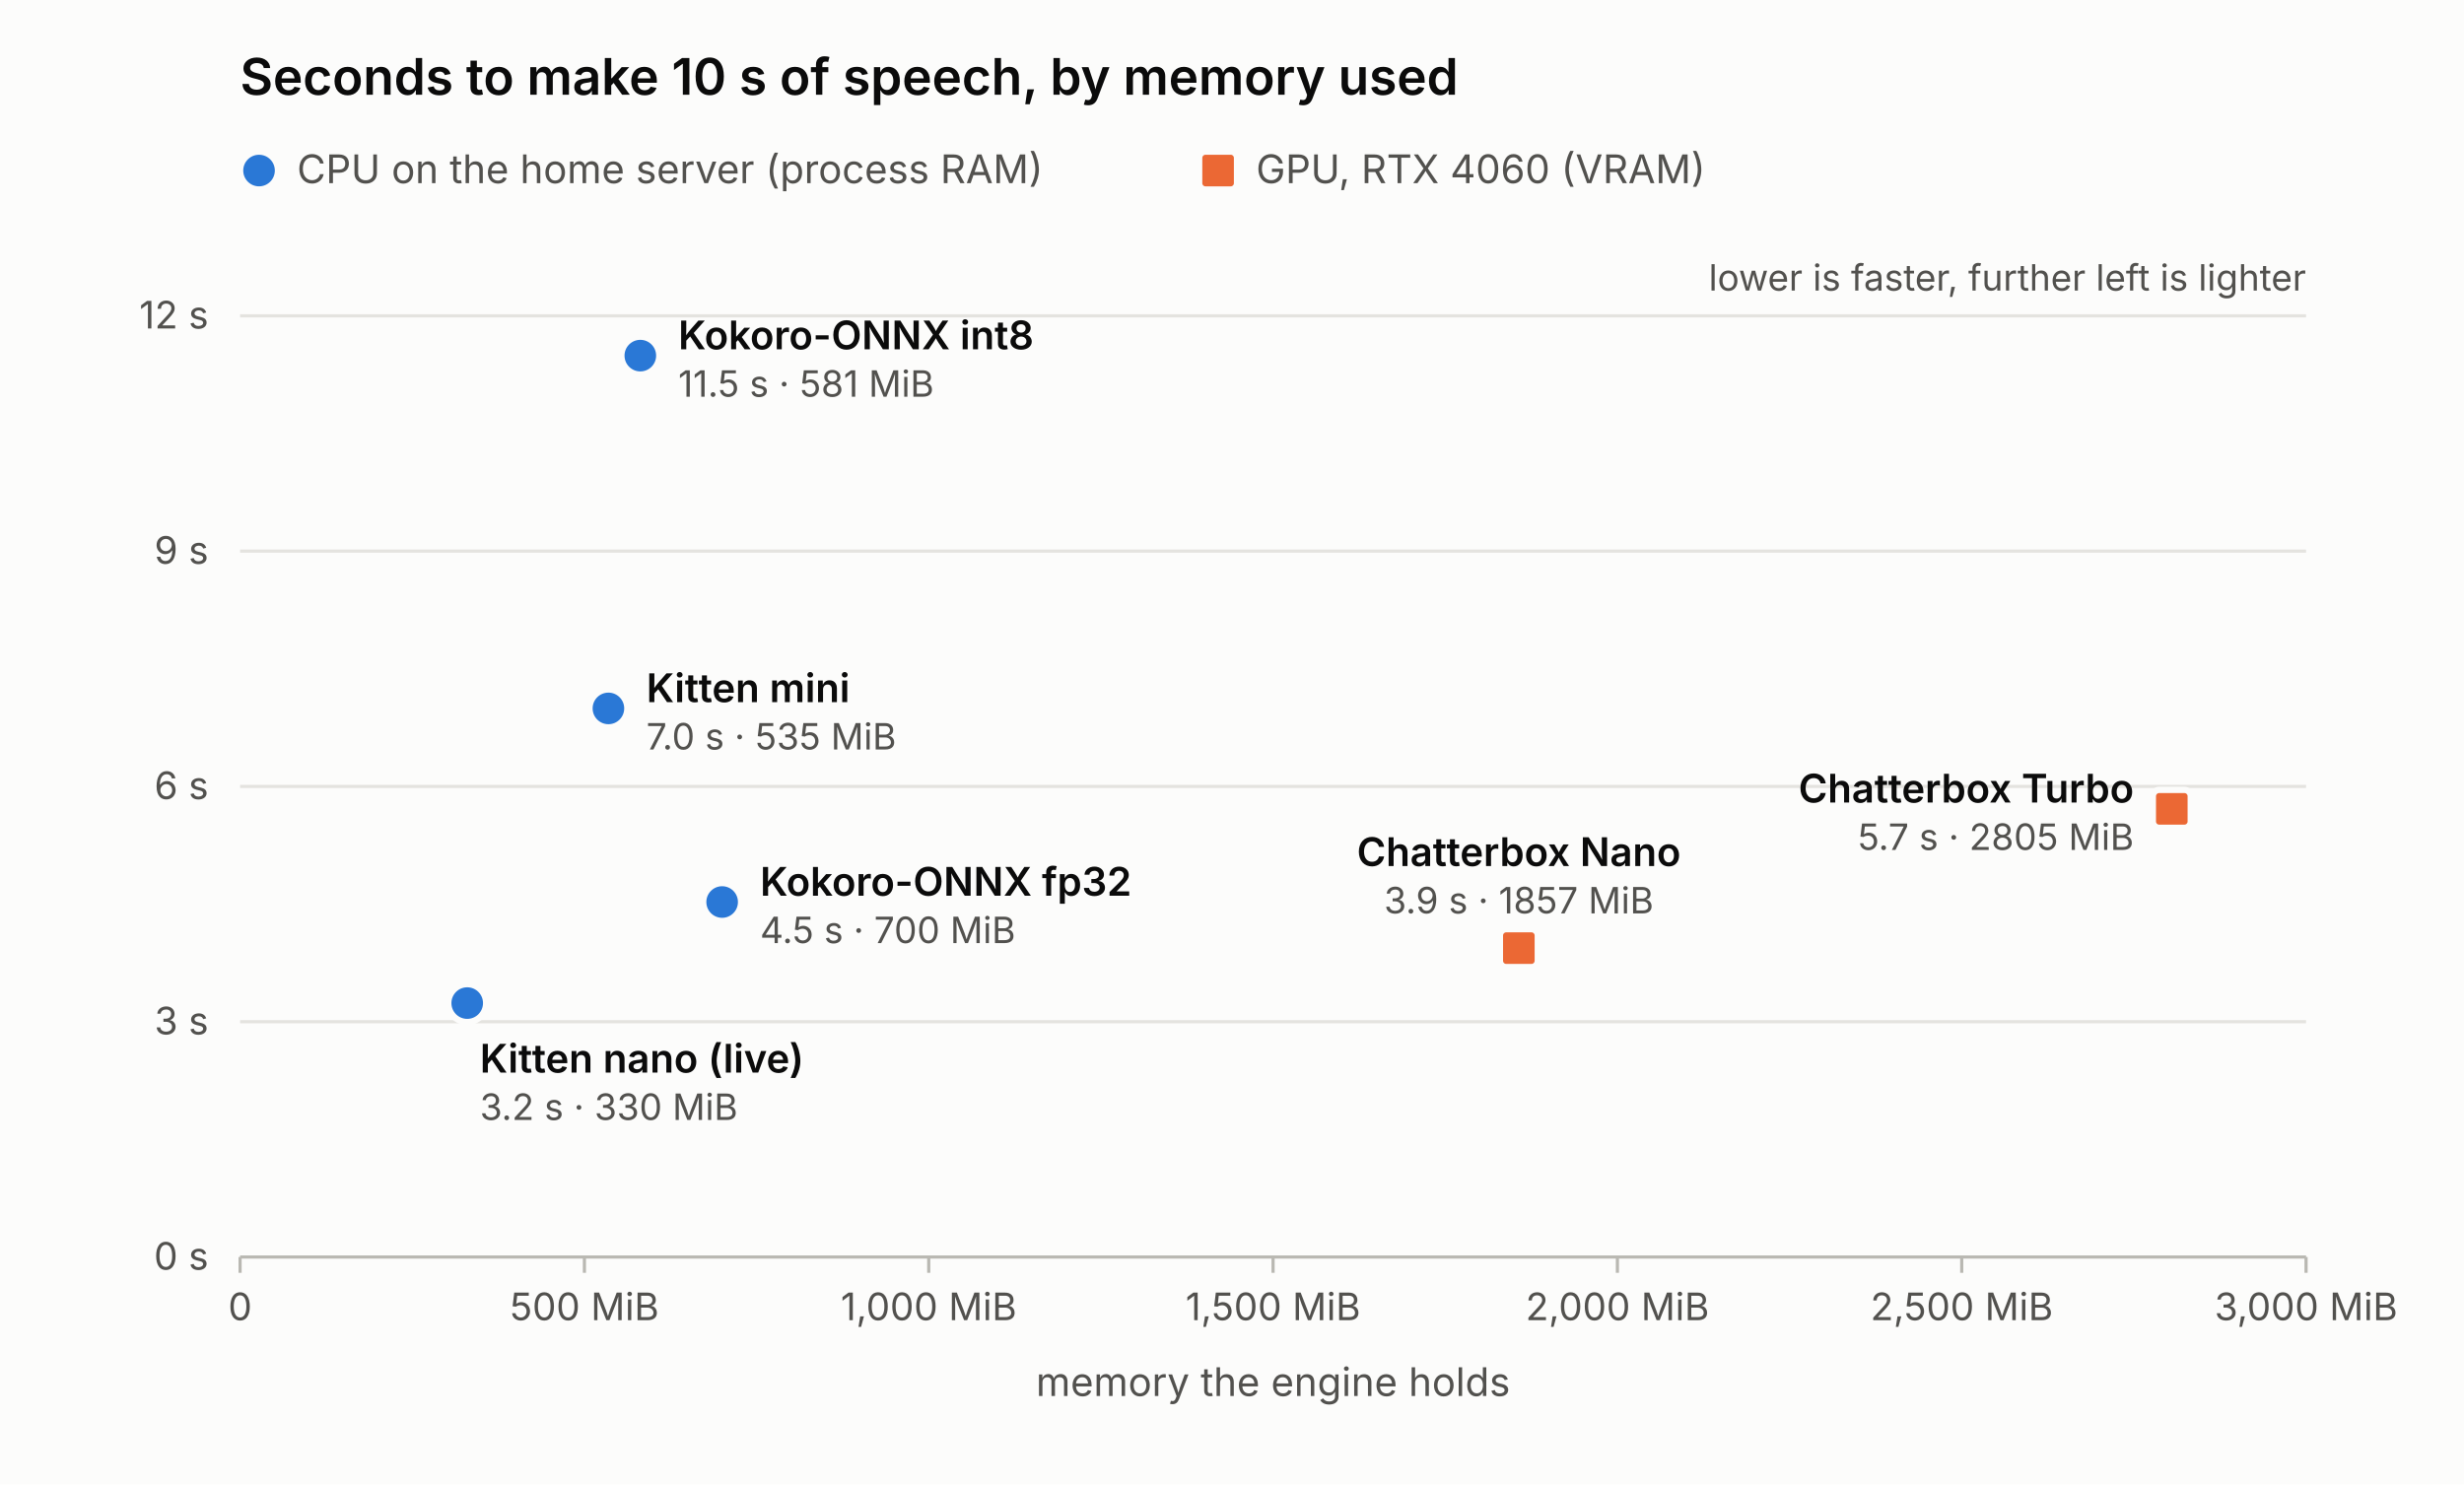
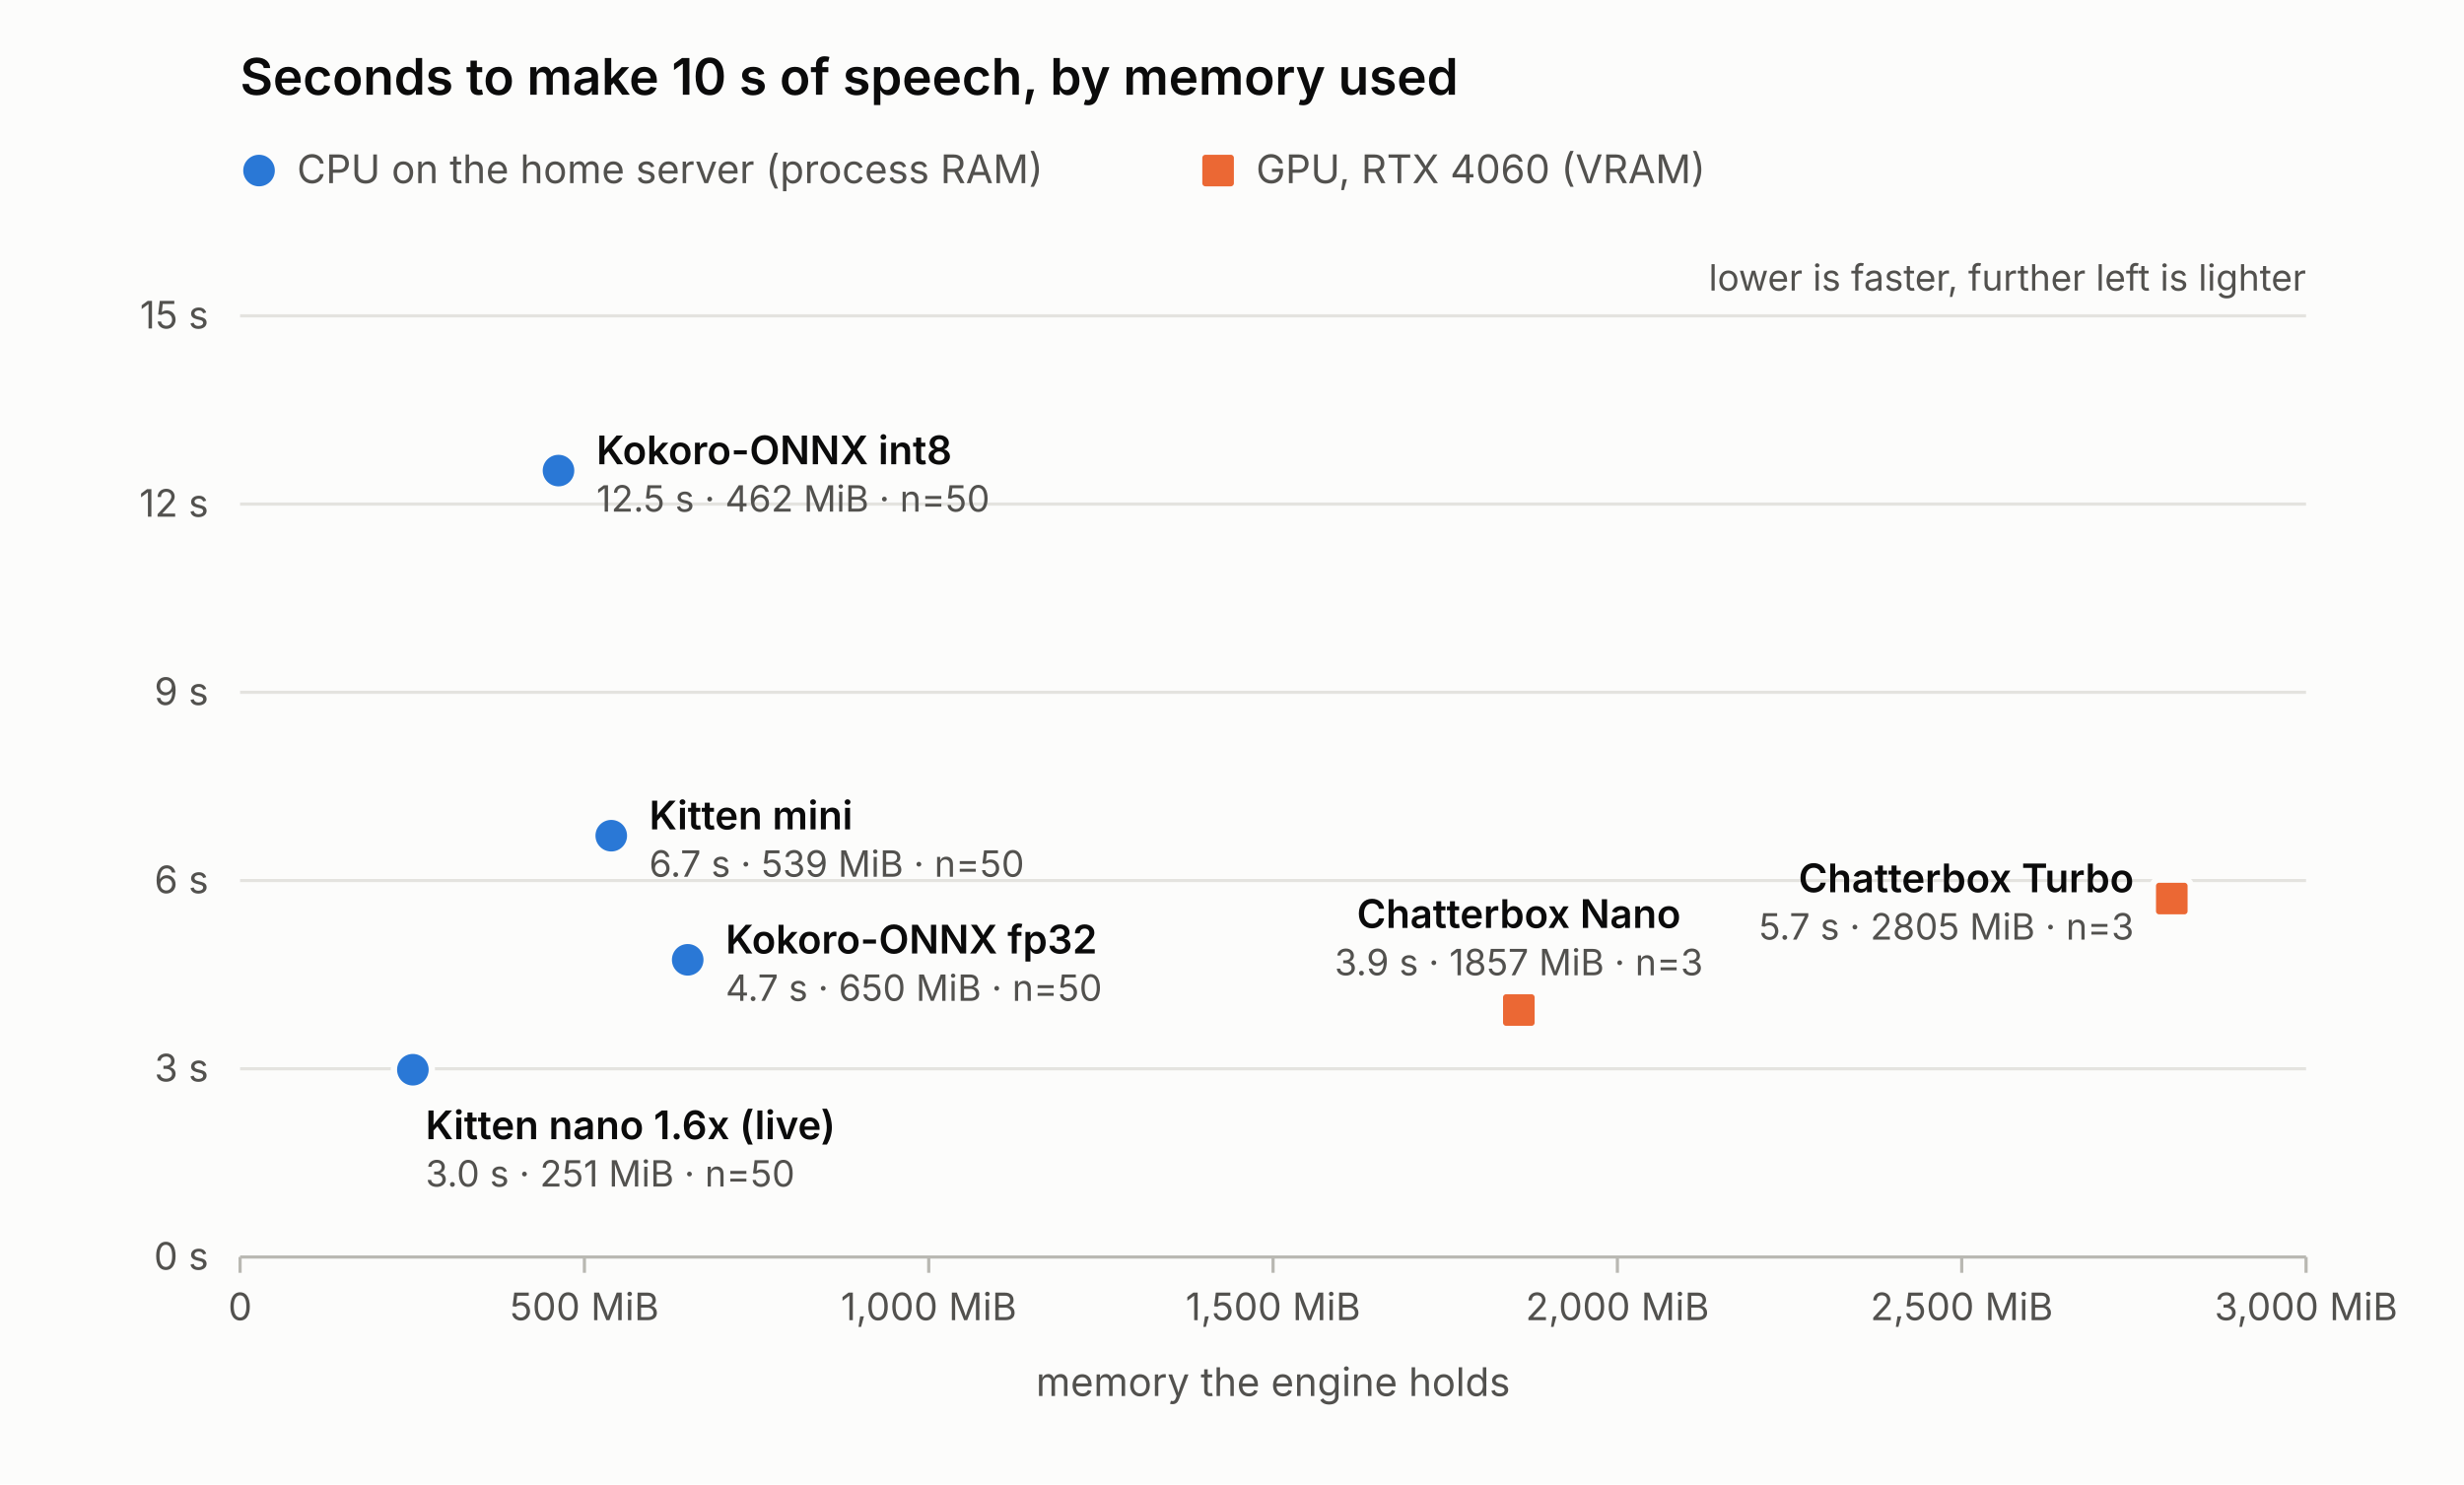
<svg xmlns="http://www.w3.org/2000/svg" viewBox="0 0 780 470" width="780" height="470" role="img" aria-labelledby="t d" font-family="system-ui, -apple-system, Segoe UI, sans-serif">
  <rect width="780" height="470" fill="#fcfcfb" />
  <text x="76" y="30" font-size="16" font-weight="600" fill="#0b0b0b">Seconds to make 10 s of speech, by memory used</text>
  <circle cx="82.0" cy="54.0" r="6" fill="#2a78d6" stroke="#fcfcfb" stroke-width="2" />
  <text x="94" y="58" font-size="12.5" fill="#52514e">CPU on the home server (process RAM)</text>
  <rect x="379.6" y="48.0" width="12" height="12" rx="2" fill="#eb6834" stroke="#fcfcfb" stroke-width="2" />
  <text x="397.6" y="58" font-size="12.5" fill="#52514e">GPU, RTX 4060 (VRAM)</text>
  <line x1="76" x2="730" y1="398.0" y2="398.0" stroke="#b9b8b2" stroke-width="1" />
  <text x="66" y="402.0" font-size="12" text-anchor="end" fill="#52514e">0 s</text>
-   <line x1="76" x2="730" y1="323.5" y2="323.5" stroke="#e4e3df" stroke-width="1" />
-   <text x="66" y="327.5" font-size="12" text-anchor="end" fill="#52514e">3 s</text>
-   <line x1="76" x2="730" y1="249.0" y2="249.0" stroke="#e4e3df" stroke-width="1" />
-   <text x="66" y="253.0" font-size="12" text-anchor="end" fill="#52514e">6 s</text>
-   <line x1="76" x2="730" y1="174.5" y2="174.5" stroke="#e4e3df" stroke-width="1" />
-   <text x="66" y="178.5" font-size="12" text-anchor="end" fill="#52514e">9 s</text>
+   <line x1="76" x2="730" y1="338.4" y2="338.4" stroke="#e4e3df" stroke-width="1" />
+   <text x="66" y="342.4" font-size="12" text-anchor="end" fill="#52514e">3 s</text>
+   <line x1="76" x2="730" y1="278.8" y2="278.8" stroke="#e4e3df" stroke-width="1" />
+   <text x="66" y="282.8" font-size="12" text-anchor="end" fill="#52514e">6 s</text>
+   <line x1="76" x2="730" y1="219.2" y2="219.2" stroke="#e4e3df" stroke-width="1" />
+   <text x="66" y="223.2" font-size="12" text-anchor="end" fill="#52514e">9 s</text>
+   <line x1="76" x2="730" y1="159.6" y2="159.6" stroke="#e4e3df" stroke-width="1" />
+   <text x="66" y="163.6" font-size="12" text-anchor="end" fill="#52514e">12 s</text>
  <line x1="76" x2="730" y1="100.0" y2="100.0" stroke="#e4e3df" stroke-width="1" />
-   <text x="66" y="104.0" font-size="12" text-anchor="end" fill="#52514e">12 s</text>
+   <text x="66" y="104.0" font-size="12" text-anchor="end" fill="#52514e">15 s</text>
  <line x1="76.0" x2="76.0" y1="398" y2="403" stroke="#b9b8b2" />
  <text x="76.0" y="418" font-size="12" text-anchor="middle" fill="#52514e">0</text>
  <line x1="185.0" x2="185.0" y1="398" y2="403" stroke="#b9b8b2" />
  <text x="185.0" y="418" font-size="12" text-anchor="middle" fill="#52514e">500 MiB</text>
  <line x1="294.0" x2="294.0" y1="398" y2="403" stroke="#b9b8b2" />
  <text x="294.0" y="418" font-size="12" text-anchor="middle" fill="#52514e">1,000 MiB</text>
  <line x1="403.0" x2="403.0" y1="398" y2="403" stroke="#b9b8b2" />
  <text x="403.0" y="418" font-size="12" text-anchor="middle" fill="#52514e">1,500 MiB</text>
  <line x1="512.0" x2="512.0" y1="398" y2="403" stroke="#b9b8b2" />
  <text x="512.0" y="418" font-size="12" text-anchor="middle" fill="#52514e">2,000 MiB</text>
  <line x1="621.0" x2="621.0" y1="398" y2="403" stroke="#b9b8b2" />
  <text x="621.0" y="418" font-size="12" text-anchor="middle" fill="#52514e">2,500 MiB</text>
  <line x1="730.0" x2="730.0" y1="398" y2="403" stroke="#b9b8b2" />
  <text x="730.0" y="418" font-size="12" text-anchor="middle" fill="#52514e">3,000 MiB</text>
  <text x="403.0" y="442" font-size="12.5" text-anchor="middle" fill="#52514e">memory the engine holds</text>
  <text x="730" y="92" font-size="11.5" text-anchor="end" fill="#52514e">lower is faster, further left is lighter</text>
-   <circle cx="147.9" cy="317.6" r="6" fill="#2a78d6" stroke="#fcfcfb" stroke-width="2" />
-   <text x="151.9" y="339.6" font-size="12.5" font-weight="600" text-anchor="start" fill="#0b0b0b">Kitten nano (live)</text>
-   <text x="151.9" y="354.6" font-size="11.5" text-anchor="start" fill="#52514e">3.2 s · 330 MiB</text>
-   <circle cx="192.6" cy="224.3" r="6" fill="#2a78d6" stroke="#fcfcfb" stroke-width="2" />
-   <text x="204.6" y="222.3" font-size="12.5" font-weight="600" text-anchor="start" fill="#0b0b0b">Kitten mini</text>
-   <text x="204.6" y="237.3" font-size="11.5" text-anchor="start" fill="#52514e">7.0 s · 535 MiB</text>
-   <circle cx="202.7" cy="112.6" r="6" fill="#2a78d6" stroke="#fcfcfb" stroke-width="2" />
-   <text x="214.7" y="110.6" font-size="12.5" font-weight="600" text-anchor="start" fill="#0b0b0b">Kokoro-ONNX int8</text>
-   <text x="214.7" y="125.6" font-size="11.5" text-anchor="start" fill="#52514e">11.5 s · 581 MiB</text>
-   <circle cx="228.6" cy="285.6" r="6" fill="#2a78d6" stroke="#fcfcfb" stroke-width="2" />
-   <text x="240.6" y="283.6" font-size="12.5" font-weight="600" text-anchor="start" fill="#0b0b0b">Kokoro-ONNX fp32</text>
-   <text x="240.6" y="298.6" font-size="11.5" text-anchor="start" fill="#52514e">4.5 s · 700 MiB</text>
-   <rect x="474.8" y="294.2" width="12" height="12" rx="2" fill="#eb6834" stroke="#fcfcfb" stroke-width="2" />
-   <text x="480.8" y="274.2" font-size="12.5" font-weight="600" text-anchor="middle" fill="#0b0b0b">Chatterbox Nano</text>
-   <text x="480.8" y="289.2" font-size="11.5" text-anchor="middle" fill="#52514e">3.9 s · 1857 MiB</text>
-   <rect x="681.5" y="250.1" width="12" height="12" rx="2" fill="#eb6834" stroke="#fcfcfb" stroke-width="2" />
-   <text x="675.5" y="254.1" font-size="12.5" font-weight="600" text-anchor="end" fill="#0b0b0b">Chatterbox Turbo</text>
-   <text x="675.5" y="269.1" font-size="11.5" text-anchor="end" fill="#52514e">5.7 s · 2805 MiB</text>
+   <rect x="474.8" y="313.8" width="12" height="12" rx="2" fill="#eb6834" stroke="#fcfcfb" stroke-width="2" />
+   <text x="480.8" y="293.8" font-size="12.5" font-weight="600" text-anchor="middle" fill="#0b0b0b">Chatterbox Nano</text>
+   <text x="480.8" y="308.8" font-size="11.5" text-anchor="middle" fill="#52514e">3.9 s · 1857 MiB · n=3</text>
+   <rect x="681.5" y="278.5" width="12" height="12" rx="2" fill="#eb6834" stroke="#fcfcfb" stroke-width="2" />
+   <text x="675.5" y="282.5" font-size="12.5" font-weight="600" text-anchor="end" fill="#0b0b0b">Chatterbox Turbo</text>
+   <text x="675.5" y="297.5" font-size="11.5" text-anchor="end" fill="#52514e">5.7 s · 2805 MiB · n=3</text>
+   <circle cx="193.5" cy="264.6" r="6" fill="#2a78d6" stroke="#fcfcfb" stroke-width="2" />
+   <text x="205.5" y="262.6" font-size="12.5" font-weight="600" text-anchor="start" fill="#0b0b0b">Kitten mini</text>
+   <text x="205.5" y="277.6" font-size="11.5" text-anchor="start" fill="#52514e">6.7 s · 539 MiB · n=50</text>
+   <circle cx="130.7" cy="338.7" r="6" fill="#2a78d6" stroke="#fcfcfb" stroke-width="2" />
+   <text x="134.7" y="360.7" font-size="12.5" font-weight="600" text-anchor="start" fill="#0b0b0b">Kitten nano 1.6x (live)</text>
+   <text x="134.7" y="375.7" font-size="11.5" text-anchor="start" fill="#52514e">3.0 s · 251 MiB · n=50</text>
+   <circle cx="217.7" cy="303.9" r="6" fill="#2a78d6" stroke="#fcfcfb" stroke-width="2" />
+   <text x="229.7" y="301.9" font-size="12.5" font-weight="600" text-anchor="start" fill="#0b0b0b">Kokoro-ONNX fp32</text>
+   <text x="229.7" y="316.9" font-size="11.5" text-anchor="start" fill="#52514e">4.7 s · 650 MiB · n=50</text>
+   <circle cx="176.8" cy="149.0" r="6" fill="#2a78d6" stroke="#fcfcfb" stroke-width="2" />
+   <text x="188.8" y="147.0" font-size="12.5" font-weight="600" text-anchor="start" fill="#0b0b0b">Kokoro-ONNX int8</text>
+   <text x="188.8" y="162.0" font-size="11.5" text-anchor="start" fill="#52514e">12.5 s · 462 MiB · n=50</text>
</svg>
